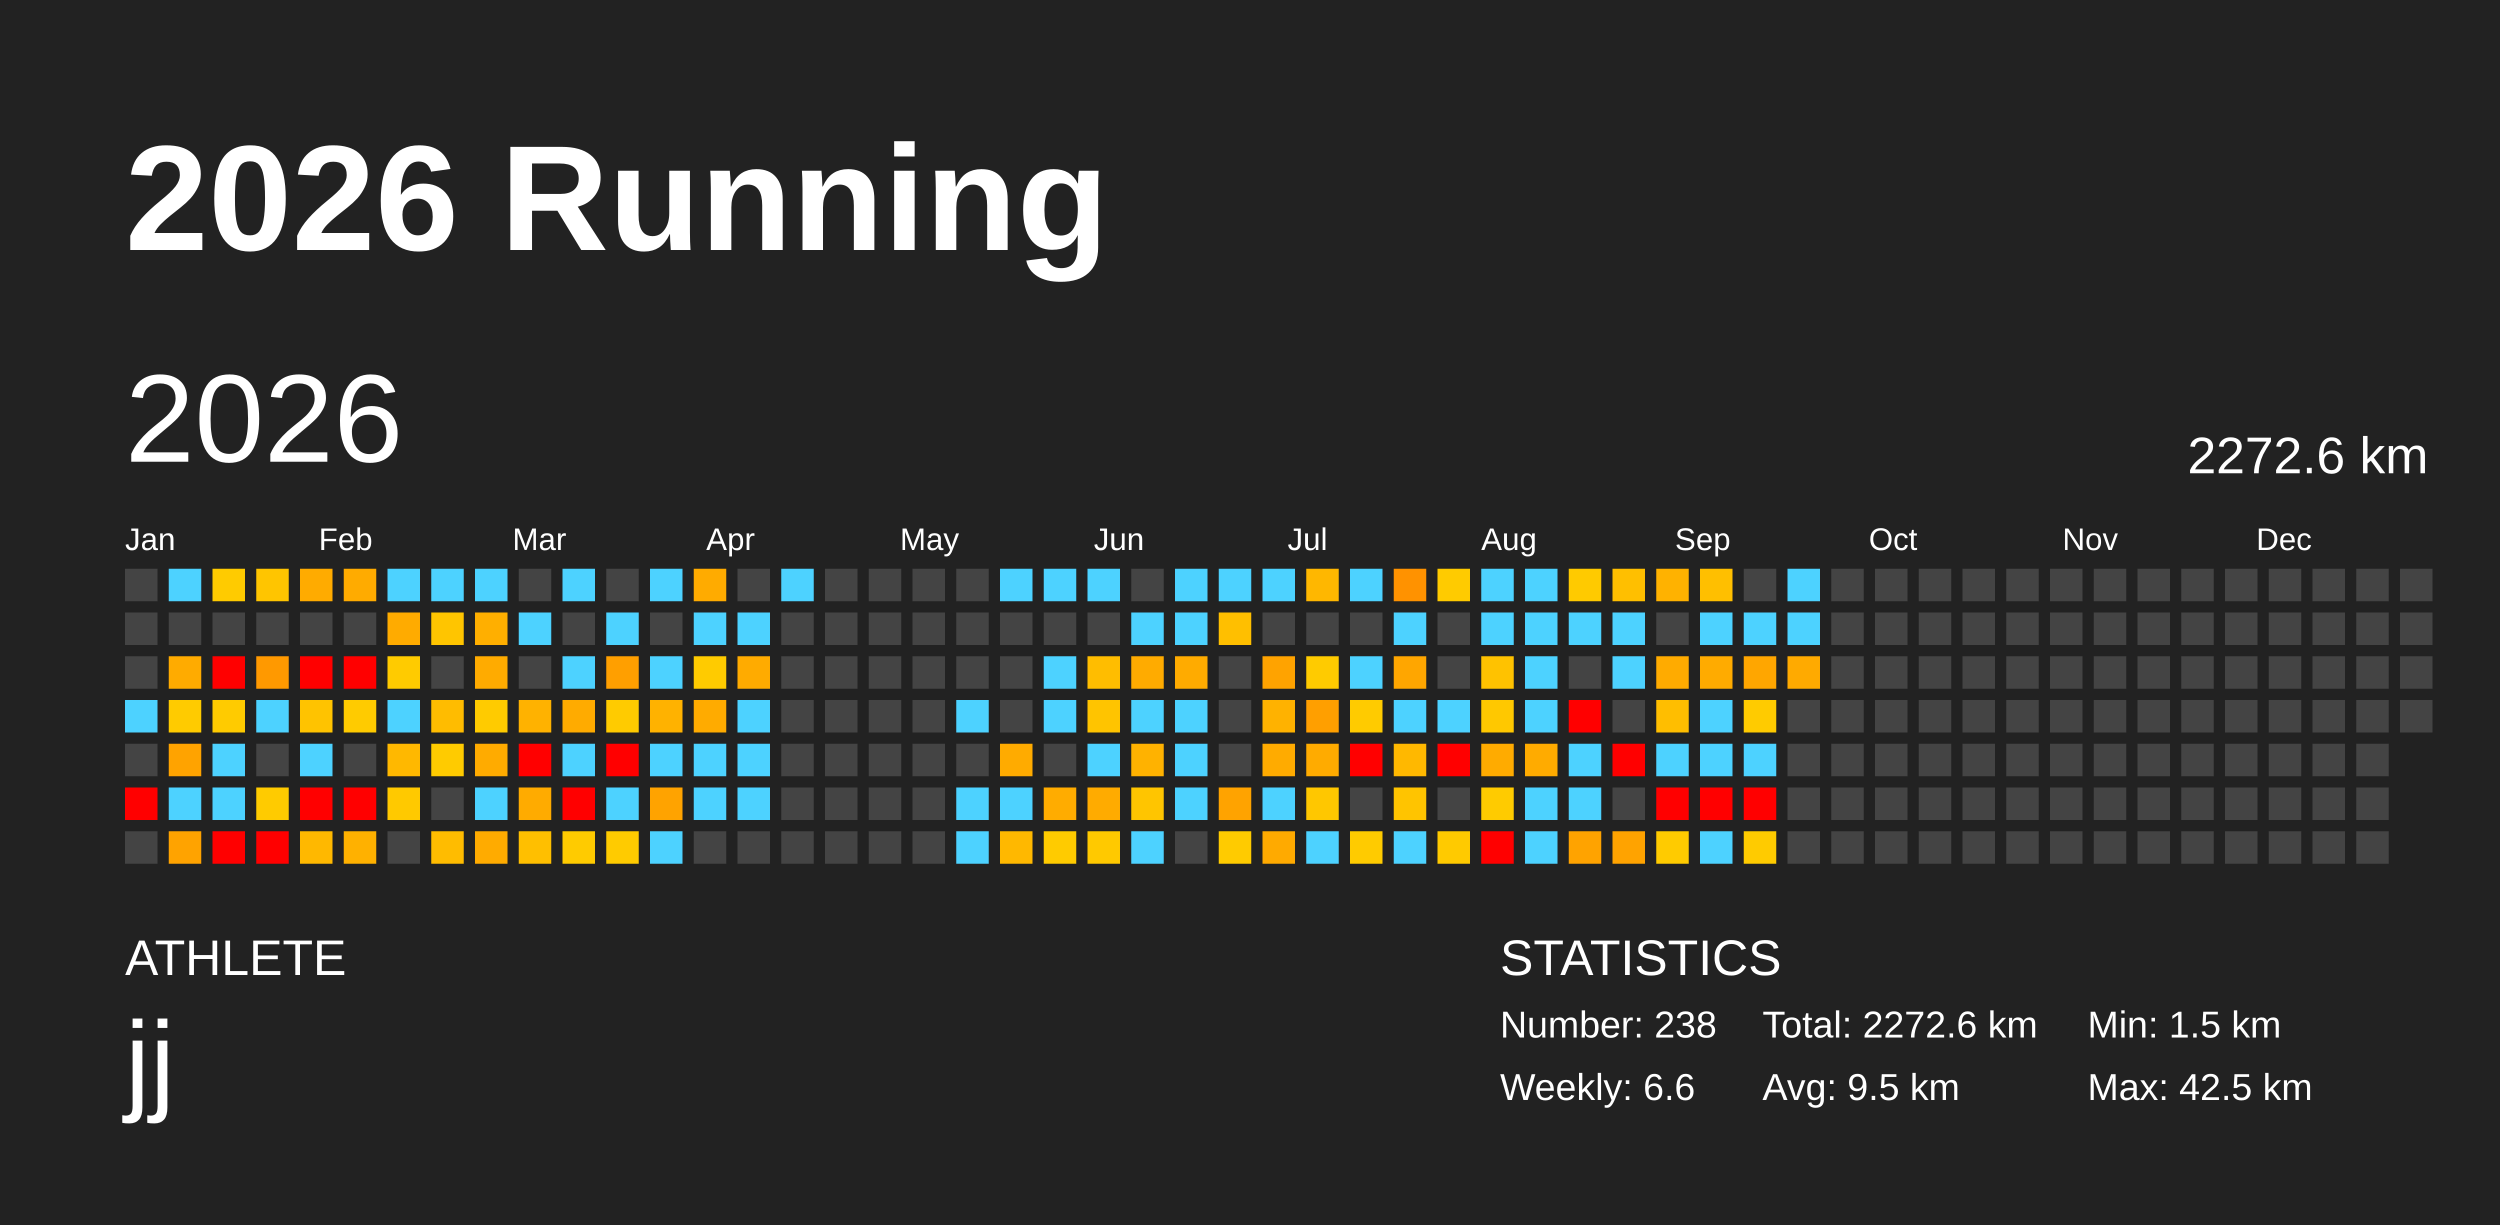
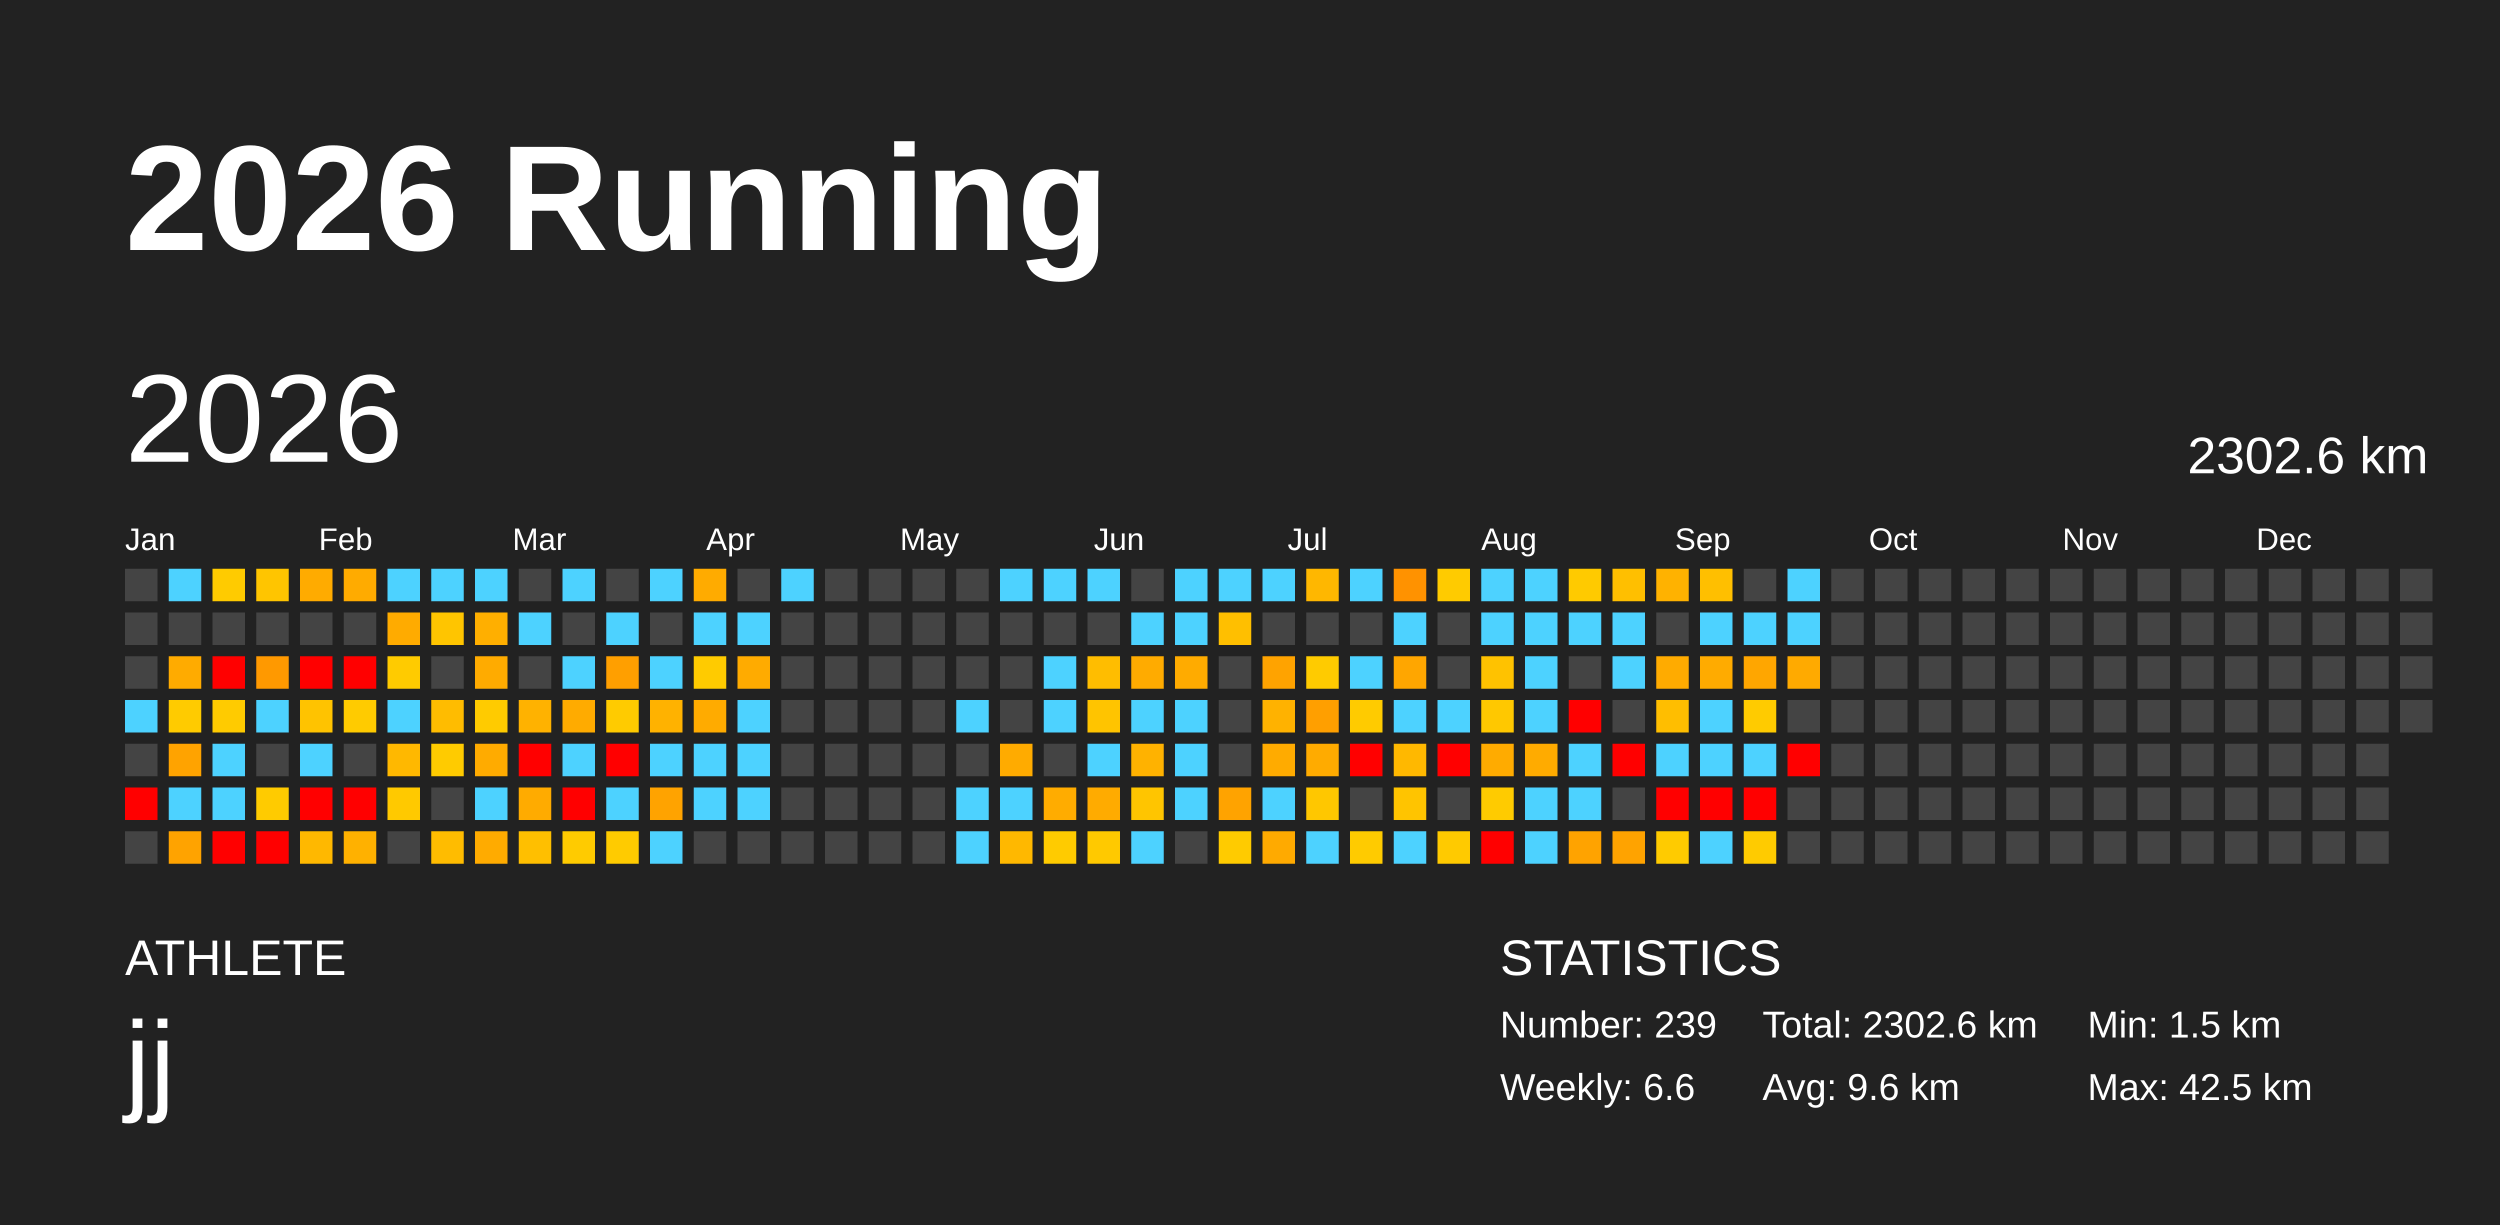
<svg xmlns="http://www.w3.org/2000/svg" baseProfile="full" height="98mm" version="1.1" viewBox="0,0,200,98" width="200mm">
  <defs />
  <rect fill="#222222" height="98" width="200" x="0" y="0" />
  <text fill="#FFFFFF" style="font-size:12px; font-family:Arial; font-weight:bold;" x="10" y="20">2026 Running</text>
  <text fill="#FFFFFF" style="font-size:4px; font-family:Arial" x="10" y="78">ATHLETE</text>
  <text fill="#FFFFFF" style="font-size:9px; font-family:Arial" x="10" y="88">jj</text>
  <text fill="#FFFFFF" style="font-size:4px; font-family:Arial" x="120" y="78">STATISTICS</text>
-   <text fill="#FFFFFF" style="font-size:3px; font-family:Arial" x="120" y="83">Number: 238</text>
+   <text fill="#FFFFFF" style="font-size:3px; font-family:Arial" x="120" y="83">Number: 239</text>
  <text fill="#FFFFFF" style="font-size:3px; font-family:Arial" x="120" y="88">Weekly: 6.6</text>
-   <text fill="#FFFFFF" style="font-size:3px; font-family:Arial" x="141" y="83">Total: 2272.6 km</text>
-   <text fill="#FFFFFF" style="font-size:3px; font-family:Arial" x="141" y="88">Avg: 9.5 km</text>
+   <text fill="#FFFFFF" style="font-size:3px; font-family:Arial" x="141" y="83">Total: 2302.6 km</text>
+   <text fill="#FFFFFF" style="font-size:3px; font-family:Arial" x="141" y="88">Avg: 9.6 km</text>
  <text fill="#FFFFFF" style="font-size:3px; font-family:Arial" x="167" y="83">Min: 1.5 km</text>
  <text fill="#FFFFFF" style="font-size:3px; font-family:Arial" x="167" y="88">Max: 42.5 km</text>
  <text dominant-baseline="hanging" fill="#FFFFFF" style="font-size:10.0px; font-family:Arial;" x="10" y="30">2026</text>
-   <text dominant-baseline="hanging" fill="#FFFFFF" style="font-size:4.125px; font-family:Arial;" x="175" y="35">2272.6 km</text>
+   <text dominant-baseline="hanging" fill="#FFFFFF" style="font-size:4.125px; font-family:Arial;" x="175" y="35">2302.6 km</text>
  <text fill="#FFFFFF" style="font-size:2.5px; font-family:Arial" x="10.0" y="44">Jan</text>
  <text fill="#FFFFFF" style="font-size:2.5px; font-family:Arial" x="25.5" y="44">Feb</text>
  <text fill="#FFFFFF" style="font-size:2.5px; font-family:Arial" x="41.0" y="44">Mar</text>
  <text fill="#FFFFFF" style="font-size:2.5px; font-family:Arial" x="56.5" y="44">Apr</text>
  <text fill="#FFFFFF" style="font-size:2.5px; font-family:Arial" x="72.0" y="44">May</text>
  <text fill="#FFFFFF" style="font-size:2.5px; font-family:Arial" x="87.5" y="44">Jun</text>
  <text fill="#FFFFFF" style="font-size:2.5px; font-family:Arial" x="103.0" y="44">Jul</text>
  <text fill="#FFFFFF" style="font-size:2.5px; font-family:Arial" x="118.5" y="44">Aug</text>
  <text fill="#FFFFFF" style="font-size:2.5px; font-family:Arial" x="134.0" y="44">Sep</text>
  <text fill="#FFFFFF" style="font-size:2.5px; font-family:Arial" x="149.5" y="44">Oct</text>
  <text fill="#FFFFFF" style="font-size:2.5px; font-family:Arial" x="165.0" y="44">Nov</text>
  <text fill="#FFFFFF" style="font-size:2.5px; font-family:Arial" x="180.5" y="44">Dec</text>
  <rect fill="#444444" height="2.6" width="2.6" x="10.0" y="45.5" />
  <rect fill="#444444" height="2.6" width="2.6" x="10.0" y="49.0" />
  <rect fill="#444444" height="2.6" width="2.6" x="10.0" y="52.5" />
  <rect fill="#4dd2ff" height="2.6" width="2.6" x="10.0" y="56.0" />
  <rect fill="#444444" height="2.6" width="2.6" x="10.0" y="59.5" />
  <rect fill="red" height="2.6" width="2.6" x="10.0" y="63.0" />
  <rect fill="#444444" height="2.6" width="2.6" x="10.0" y="66.5" />
  <rect fill="#4dd2ff" height="2.6" width="2.6" x="13.5" y="45.5" />
  <rect fill="#444444" height="2.6" width="2.6" x="13.5" y="49.0" />
  <rect fill="#ffab00" height="2.6" width="2.6" x="13.5" y="52.5" />
  <rect fill="#ffcb00" height="2.6" width="2.6" x="13.5" y="56.0" />
  <rect fill="#ffa300" height="2.6" width="2.6" x="13.5" y="59.5" />
  <rect fill="#4dd2ff" height="2.6" width="2.6" x="13.5" y="63.0" />
  <rect fill="#ffa300" height="2.6" width="2.6" x="13.5" y="66.5" />
  <rect fill="#ffcb00" height="2.6" width="2.6" x="17.0" y="45.5" />
  <rect fill="#444444" height="2.6" width="2.6" x="17.0" y="49.0" />
  <rect fill="red" height="2.6" width="2.6" x="17.0" y="52.5" />
  <rect fill="#ffcb00" height="2.6" width="2.6" x="17.0" y="56.0" />
  <rect fill="#4dd2ff" height="2.6" width="2.6" x="17.0" y="59.5" />
  <rect fill="#4dd2ff" height="2.6" width="2.6" x="17.0" y="63.0" />
  <rect fill="red" height="2.6" width="2.6" x="17.0" y="66.5" />
  <rect fill="#ffc500" height="2.6" width="2.6" x="20.5" y="45.5" />
  <rect fill="#444444" height="2.6" width="2.6" x="20.5" y="49.0" />
  <rect fill="#ff9900" height="2.6" width="2.6" x="20.5" y="52.5" />
  <rect fill="#4dd2ff" height="2.6" width="2.6" x="20.5" y="56.0" />
  <rect fill="#444444" height="2.6" width="2.6" x="20.5" y="59.5" />
  <rect fill="#ffcb00" height="2.6" width="2.6" x="20.5" y="63.0" />
  <rect fill="red" height="2.6" width="2.6" x="20.5" y="66.5" />
  <rect fill="#ffab00" height="2.6" width="2.6" x="24.0" y="45.5" />
  <rect fill="#444444" height="2.6" width="2.6" x="24.0" y="49.0" />
  <rect fill="red" height="2.6" width="2.6" x="24.0" y="52.5" />
  <rect fill="#ffc300" height="2.6" width="2.6" x="24.0" y="56.0" />
  <rect fill="#4dd2ff" height="2.6" width="2.6" x="24.0" y="59.5" />
  <rect fill="red" height="2.6" width="2.6" x="24.0" y="63.0" />
  <rect fill="#ffb800" height="2.6" width="2.6" x="24.0" y="66.5" />
  <rect fill="#ffab00" height="2.6" width="2.6" x="27.5" y="45.5" />
  <rect fill="#444444" height="2.6" width="2.6" x="27.5" y="49.0" />
  <rect fill="red" height="2.6" width="2.6" x="27.5" y="52.5" />
  <rect fill="#ffcb00" height="2.6" width="2.6" x="27.5" y="56.0" />
  <rect fill="#444444" height="2.6" width="2.6" x="27.5" y="59.5" />
  <rect fill="red" height="2.6" width="2.6" x="27.5" y="63.0" />
  <rect fill="#ffb100" height="2.6" width="2.6" x="27.5" y="66.5" />
  <rect fill="#4dd2ff" height="2.6" width="2.6" x="31.0" y="45.5" />
  <rect fill="#ffab00" height="2.6" width="2.6" x="31.0" y="49.0" />
  <rect fill="#ffcb00" height="2.6" width="2.6" x="31.0" y="52.5" />
  <rect fill="#4dd2ff" height="2.6" width="2.6" x="31.0" y="56.0" />
  <rect fill="#ffb800" height="2.6" width="2.6" x="31.0" y="59.5" />
  <rect fill="#ffc900" height="2.6" width="2.6" x="31.0" y="63.0" />
  <rect fill="#444444" height="2.6" width="2.6" x="31.0" y="66.5" />
  <rect fill="#4dd2ff" height="2.6" width="2.6" x="34.5" y="45.5" />
  <rect fill="#ffc500" height="2.6" width="2.6" x="34.5" y="49.0" />
  <rect fill="#444444" height="2.6" width="2.6" x="34.5" y="52.5" />
  <rect fill="#ffbc00" height="2.6" width="2.6" x="34.5" y="56.0" />
  <rect fill="#ffcb00" height="2.6" width="2.6" x="34.5" y="59.5" />
  <rect fill="#444444" height="2.6" width="2.6" x="34.5" y="63.0" />
  <rect fill="#ffbc00" height="2.6" width="2.6" x="34.5" y="66.5" />
  <rect fill="#4dd2ff" height="2.6" width="2.6" x="38.0" y="45.5" />
  <rect fill="#ffaf00" height="2.6" width="2.6" x="38.0" y="49.0" />
  <rect fill="#ffab00" height="2.6" width="2.6" x="38.0" y="52.5" />
  <rect fill="#ffcb00" height="2.6" width="2.6" x="38.0" y="56.0" />
  <rect fill="#ffab00" height="2.6" width="2.6" x="38.0" y="59.5" />
  <rect fill="#4dd2ff" height="2.6" width="2.6" x="38.0" y="63.0" />
  <rect fill="#ffab00" height="2.6" width="2.6" x="38.0" y="66.5" />
  <rect fill="#444444" height="2.6" width="2.6" x="41.5" y="45.5" />
  <rect fill="#4dd2ff" height="2.6" width="2.6" x="41.5" y="49.0" />
  <rect fill="#444444" height="2.6" width="2.6" x="41.5" y="52.5" />
  <rect fill="#ffb200" height="2.6" width="2.6" x="41.5" y="56.0" />
  <rect fill="red" height="2.6" width="2.6" x="41.5" y="59.5" />
  <rect fill="#ffab00" height="2.6" width="2.6" x="41.5" y="63.0" />
  <rect fill="#ffbf00" height="2.6" width="2.6" x="41.5" y="66.5" />
  <rect fill="#4dd2ff" height="2.6" width="2.6" x="45.0" y="45.5" />
  <rect fill="#444444" height="2.6" width="2.6" x="45.0" y="49.0" />
  <rect fill="#4dd2ff" height="2.6" width="2.6" x="45.0" y="52.5" />
  <rect fill="#ffab00" height="2.6" width="2.6" x="45.0" y="56.0" />
  <rect fill="#4dd2ff" height="2.6" width="2.6" x="45.0" y="59.5" />
  <rect fill="red" height="2.6" width="2.6" x="45.0" y="63.0" />
  <rect fill="#ffcb00" height="2.6" width="2.6" x="45.0" y="66.5" />
  <rect fill="#444444" height="2.6" width="2.6" x="48.5" y="45.5" />
  <rect fill="#4dd2ff" height="2.6" width="2.6" x="48.5" y="49.0" />
  <rect fill="#ff9f00" height="2.6" width="2.6" x="48.5" y="52.5" />
  <rect fill="#ffcb00" height="2.6" width="2.6" x="48.5" y="56.0" />
  <rect fill="red" height="2.6" width="2.6" x="48.5" y="59.5" />
  <rect fill="#4dd2ff" height="2.6" width="2.6" x="48.5" y="63.0" />
  <rect fill="#ffcb00" height="2.6" width="2.6" x="48.5" y="66.5" />
  <rect fill="#4dd2ff" height="2.6" width="2.6" x="52.0" y="45.5" />
  <rect fill="#444444" height="2.6" width="2.6" x="52.0" y="49.0" />
  <rect fill="#4dd2ff" height="2.6" width="2.6" x="52.0" y="52.5" />
  <rect fill="#ffb200" height="2.6" width="2.6" x="52.0" y="56.0" />
  <rect fill="#4dd2ff" height="2.6" width="2.6" x="52.0" y="59.5" />
  <rect fill="#ffa300" height="2.6" width="2.6" x="52.0" y="63.0" />
  <rect fill="#4dd2ff" height="2.6" width="2.6" x="52.0" y="66.5" />
  <rect fill="#ffab00" height="2.6" width="2.6" x="55.5" y="45.5" />
  <rect fill="#4dd2ff" height="2.6" width="2.6" x="55.5" y="49.0" />
  <rect fill="#ffcb00" height="2.6" width="2.6" x="55.5" y="52.5" />
  <rect fill="#ffab00" height="2.6" width="2.6" x="55.5" y="56.0" />
  <rect fill="#4dd2ff" height="2.6" width="2.6" x="55.5" y="59.5" />
  <rect fill="#4dd2ff" height="2.6" width="2.6" x="55.5" y="63.0" />
  <rect fill="#444444" height="2.6" width="2.6" x="55.5" y="66.5" />
  <rect fill="#444444" height="2.6" width="2.6" x="59.0" y="45.5" />
  <rect fill="#4dd2ff" height="2.6" width="2.6" x="59.0" y="49.0" />
  <rect fill="#ffab00" height="2.6" width="2.6" x="59.0" y="52.5" />
  <rect fill="#4dd2ff" height="2.6" width="2.6" x="59.0" y="56.0" />
  <rect fill="#4dd2ff" height="2.6" width="2.6" x="59.0" y="59.5" />
  <rect fill="#4dd2ff" height="2.6" width="2.6" x="59.0" y="63.0" />
  <rect fill="#444444" height="2.6" width="2.6" x="59.0" y="66.5" />
  <rect fill="#4dd2ff" height="2.6" width="2.6" x="62.5" y="45.5" />
  <rect fill="#444444" height="2.6" width="2.6" x="62.5" y="49.0" />
  <rect fill="#444444" height="2.6" width="2.6" x="62.5" y="52.5" />
  <rect fill="#444444" height="2.6" width="2.6" x="62.5" y="56.0" />
  <rect fill="#444444" height="2.6" width="2.6" x="62.5" y="59.5" />
  <rect fill="#444444" height="2.6" width="2.6" x="62.5" y="63.0" />
  <rect fill="#444444" height="2.6" width="2.6" x="62.5" y="66.5" />
  <rect fill="#444444" height="2.6" width="2.6" x="66.0" y="45.5" />
  <rect fill="#444444" height="2.6" width="2.6" x="66.0" y="49.0" />
  <rect fill="#444444" height="2.6" width="2.6" x="66.0" y="52.5" />
  <rect fill="#444444" height="2.6" width="2.6" x="66.0" y="56.0" />
  <rect fill="#444444" height="2.6" width="2.6" x="66.0" y="59.5" />
  <rect fill="#444444" height="2.6" width="2.6" x="66.0" y="63.0" />
  <rect fill="#444444" height="2.6" width="2.6" x="66.0" y="66.5" />
  <rect fill="#444444" height="2.6" width="2.6" x="69.5" y="45.5" />
  <rect fill="#444444" height="2.6" width="2.6" x="69.5" y="49.0" />
  <rect fill="#444444" height="2.6" width="2.6" x="69.5" y="52.5" />
  <rect fill="#444444" height="2.6" width="2.6" x="69.5" y="56.0" />
  <rect fill="#444444" height="2.6" width="2.6" x="69.5" y="59.5" />
  <rect fill="#444444" height="2.6" width="2.6" x="69.5" y="63.0" />
  <rect fill="#444444" height="2.6" width="2.6" x="69.5" y="66.5" />
  <rect fill="#444444" height="2.6" width="2.6" x="73.0" y="45.5" />
  <rect fill="#444444" height="2.6" width="2.6" x="73.0" y="49.0" />
  <rect fill="#444444" height="2.6" width="2.6" x="73.0" y="52.5" />
  <rect fill="#444444" height="2.6" width="2.6" x="73.0" y="56.0" />
  <rect fill="#444444" height="2.6" width="2.6" x="73.0" y="59.5" />
  <rect fill="#444444" height="2.6" width="2.6" x="73.0" y="63.0" />
  <rect fill="#444444" height="2.6" width="2.6" x="73.0" y="66.5" />
  <rect fill="#444444" height="2.6" width="2.6" x="76.5" y="45.5" />
  <rect fill="#444444" height="2.6" width="2.6" x="76.5" y="49.0" />
  <rect fill="#444444" height="2.6" width="2.6" x="76.5" y="52.5" />
  <rect fill="#4dd2ff" height="2.6" width="2.6" x="76.5" y="56.0" />
  <rect fill="#444444" height="2.6" width="2.6" x="76.5" y="59.5" />
  <rect fill="#4dd2ff" height="2.6" width="2.6" x="76.5" y="63.0" />
  <rect fill="#4dd2ff" height="2.6" width="2.6" x="76.5" y="66.5" />
  <rect fill="#4dd2ff" height="2.6" width="2.6" x="80.0" y="45.5" />
  <rect fill="#444444" height="2.6" width="2.6" x="80.0" y="49.0" />
  <rect fill="#444444" height="2.6" width="2.6" x="80.0" y="52.5" />
  <rect fill="#444444" height="2.6" width="2.6" x="80.0" y="56.0" />
  <rect fill="#ffab00" height="2.6" width="2.6" x="80.0" y="59.5" />
  <rect fill="#4dd2ff" height="2.6" width="2.6" x="80.0" y="63.0" />
  <rect fill="#ffb800" height="2.6" width="2.6" x="80.0" y="66.5" />
  <rect fill="#4dd2ff" height="2.6" width="2.6" x="83.5" y="45.5" />
  <rect fill="#444444" height="2.6" width="2.6" x="83.5" y="49.0" />
  <rect fill="#4dd2ff" height="2.6" width="2.6" x="83.5" y="52.5" />
  <rect fill="#4dd2ff" height="2.6" width="2.6" x="83.5" y="56.0" />
  <rect fill="#444444" height="2.6" width="2.6" x="83.5" y="59.5" />
  <rect fill="#ffac00" height="2.6" width="2.6" x="83.5" y="63.0" />
  <rect fill="#ffcb00" height="2.6" width="2.6" x="83.5" y="66.5" />
  <rect fill="#4dd2ff" height="2.6" width="2.6" x="87.0" y="45.5" />
  <rect fill="#444444" height="2.6" width="2.6" x="87.0" y="49.0" />
  <rect fill="#ffbd00" height="2.6" width="2.6" x="87.0" y="52.5" />
  <rect fill="#ffc400" height="2.6" width="2.6" x="87.0" y="56.0" />
  <rect fill="#4dd2ff" height="2.6" width="2.6" x="87.0" y="59.5" />
  <rect fill="#ffab00" height="2.6" width="2.6" x="87.0" y="63.0" />
  <rect fill="#ffc900" height="2.6" width="2.6" x="87.0" y="66.5" />
  <rect fill="#444444" height="2.6" width="2.6" x="90.5" y="45.5" />
  <rect fill="#4dd2ff" height="2.6" width="2.6" x="90.5" y="49.0" />
  <rect fill="#ffab00" height="2.6" width="2.6" x="90.5" y="52.5" />
  <rect fill="#4dd2ff" height="2.6" width="2.6" x="90.5" y="56.0" />
  <rect fill="#ffb200" height="2.6" width="2.6" x="90.5" y="59.5" />
  <rect fill="#ffc500" height="2.6" width="2.6" x="90.5" y="63.0" />
  <rect fill="#4dd2ff" height="2.6" width="2.6" x="90.5" y="66.5" />
  <rect fill="#4dd2ff" height="2.6" width="2.6" x="94.0" y="45.5" />
  <rect fill="#4dd2ff" height="2.6" width="2.6" x="94.0" y="49.0" />
  <rect fill="#ffab00" height="2.6" width="2.6" x="94.0" y="52.5" />
  <rect fill="#4dd2ff" height="2.6" width="2.6" x="94.0" y="56.0" />
  <rect fill="#4dd2ff" height="2.6" width="2.6" x="94.0" y="59.5" />
  <rect fill="#4dd2ff" height="2.6" width="2.6" x="94.0" y="63.0" />
  <rect fill="#444444" height="2.6" width="2.6" x="94.0" y="66.5" />
  <rect fill="#4dd2ff" height="2.6" width="2.6" x="97.5" y="45.5" />
  <rect fill="#ffbf00" height="2.6" width="2.6" x="97.5" y="49.0" />
  <rect fill="#444444" height="2.6" width="2.6" x="97.5" y="52.5" />
  <rect fill="#444444" height="2.6" width="2.6" x="97.5" y="56.0" />
  <rect fill="#444444" height="2.6" width="2.6" x="97.5" y="59.5" />
  <rect fill="#ffa300" height="2.6" width="2.6" x="97.5" y="63.0" />
  <rect fill="#ffcb00" height="2.6" width="2.6" x="97.5" y="66.5" />
  <rect fill="#4dd2ff" height="2.6" width="2.6" x="101.0" y="45.5" />
  <rect fill="#444444" height="2.6" width="2.6" x="101.0" y="49.0" />
  <rect fill="#ffa300" height="2.6" width="2.6" x="101.0" y="52.5" />
  <rect fill="#ffb200" height="2.6" width="2.6" x="101.0" y="56.0" />
  <rect fill="#ffab00" height="2.6" width="2.6" x="101.0" y="59.5" />
  <rect fill="#4dd2ff" height="2.6" width="2.6" x="101.0" y="63.0" />
  <rect fill="#ffaa00" height="2.6" width="2.6" x="101.0" y="66.5" />
  <rect fill="#ffb700" height="2.6" width="2.6" x="104.5" y="45.5" />
  <rect fill="#444444" height="2.6" width="2.6" x="104.5" y="49.0" />
  <rect fill="#ffcb00" height="2.6" width="2.6" x="104.5" y="52.5" />
  <rect fill="#ff9f00" height="2.6" width="2.6" x="104.5" y="56.0" />
  <rect fill="#ffab00" height="2.6" width="2.6" x="104.5" y="59.5" />
  <rect fill="#ffc700" height="2.6" width="2.6" x="104.5" y="63.0" />
  <rect fill="#4dd2ff" height="2.6" width="2.6" x="104.5" y="66.5" />
  <rect fill="#4dd2ff" height="2.6" width="2.6" x="108.0" y="45.5" />
  <rect fill="#444444" height="2.6" width="2.6" x="108.0" y="49.0" />
  <rect fill="#4dd2ff" height="2.6" width="2.6" x="108.0" y="52.5" />
  <rect fill="#ffcb00" height="2.6" width="2.6" x="108.0" y="56.0" />
  <rect fill="red" height="2.6" width="2.6" x="108.0" y="59.5" />
  <rect fill="#444444" height="2.6" width="2.6" x="108.0" y="63.0" />
  <rect fill="#ffcb00" height="2.6" width="2.6" x="108.0" y="66.5" />
  <rect fill="#ff9200" height="2.6" width="2.6" x="111.5" y="45.5" />
  <rect fill="#4dd2ff" height="2.6" width="2.6" x="111.5" y="49.0" />
  <rect fill="#ffa600" height="2.6" width="2.6" x="111.5" y="52.5" />
  <rect fill="#4dd2ff" height="2.6" width="2.6" x="111.5" y="56.0" />
  <rect fill="#ffb800" height="2.6" width="2.6" x="111.5" y="59.5" />
  <rect fill="#ffc400" height="2.6" width="2.6" x="111.5" y="63.0" />
  <rect fill="#4dd2ff" height="2.6" width="2.6" x="111.5" y="66.5" />
  <rect fill="#ffcb00" height="2.6" width="2.6" x="115.0" y="45.5" />
  <rect fill="#444444" height="2.6" width="2.6" x="115.0" y="49.0" />
  <rect fill="#444444" height="2.6" width="2.6" x="115.0" y="52.5" />
  <rect fill="#4dd2ff" height="2.6" width="2.6" x="115.0" y="56.0" />
  <rect fill="red" height="2.6" width="2.6" x="115.0" y="59.5" />
  <rect fill="#444444" height="2.6" width="2.6" x="115.0" y="63.0" />
  <rect fill="#ffca00" height="2.6" width="2.6" x="115.0" y="66.5" />
  <rect fill="#4dd2ff" height="2.6" width="2.6" x="118.5" y="45.5" />
  <rect fill="#4dd2ff" height="2.6" width="2.6" x="118.5" y="49.0" />
  <rect fill="#ffc200" height="2.6" width="2.6" x="118.5" y="52.5" />
  <rect fill="#ffc800" height="2.6" width="2.6" x="118.5" y="56.0" />
  <rect fill="#ffab00" height="2.6" width="2.6" x="118.5" y="59.5" />
  <rect fill="#ffcb00" height="2.6" width="2.6" x="118.5" y="63.0" />
  <rect fill="red" height="2.6" width="2.6" x="118.5" y="66.5" />
  <rect fill="#4dd2ff" height="2.6" width="2.6" x="122.0" y="45.5" />
  <rect fill="#4dd2ff" height="2.6" width="2.6" x="122.0" y="49.0" />
  <rect fill="#4dd2ff" height="2.6" width="2.6" x="122.0" y="52.5" />
  <rect fill="#4dd2ff" height="2.6" width="2.6" x="122.0" y="56.0" />
  <rect fill="#ffab00" height="2.6" width="2.6" x="122.0" y="59.5" />
  <rect fill="#4dd2ff" height="2.6" width="2.6" x="122.0" y="63.0" />
  <rect fill="#4dd2ff" height="2.6" width="2.6" x="122.0" y="66.5" />
  <rect fill="#ffca00" height="2.6" width="2.6" x="125.5" y="45.5" />
  <rect fill="#4dd2ff" height="2.6" width="2.6" x="125.5" y="49.0" />
  <rect fill="#444444" height="2.6" width="2.6" x="125.5" y="52.5" />
  <rect fill="red" height="2.6" width="2.6" x="125.5" y="56.0" />
  <rect fill="#4dd2ff" height="2.6" width="2.6" x="125.5" y="59.5" />
  <rect fill="#4dd2ff" height="2.6" width="2.6" x="125.5" y="63.0" />
  <rect fill="#ffa300" height="2.6" width="2.6" x="125.5" y="66.5" />
  <rect fill="#ffbf00" height="2.6" width="2.6" x="129.0" y="45.5" />
  <rect fill="#4dd2ff" height="2.6" width="2.6" x="129.0" y="49.0" />
  <rect fill="#4dd2ff" height="2.6" width="2.6" x="129.0" y="52.5" />
  <rect fill="#444444" height="2.6" width="2.6" x="129.0" y="56.0" />
  <rect fill="red" height="2.6" width="2.6" x="129.0" y="59.5" />
  <rect fill="#444444" height="2.6" width="2.6" x="129.0" y="63.0" />
  <rect fill="#ffa300" height="2.6" width="2.6" x="129.0" y="66.5" />
  <rect fill="#ffb200" height="2.6" width="2.6" x="132.5" y="45.5" />
  <rect fill="#444444" height="2.6" width="2.6" x="132.5" y="49.0" />
  <rect fill="#ffab00" height="2.6" width="2.6" x="132.5" y="52.5" />
  <rect fill="#ffbe00" height="2.6" width="2.6" x="132.5" y="56.0" />
  <rect fill="#4dd2ff" height="2.6" width="2.6" x="132.5" y="59.5" />
  <rect fill="red" height="2.6" width="2.6" x="132.5" y="63.0" />
  <rect fill="#ffcb00" height="2.6" width="2.6" x="132.5" y="66.5" />
  <rect fill="#ffbf00" height="2.6" width="2.6" x="136.0" y="45.5" />
  <rect fill="#4dd2ff" height="2.6" width="2.6" x="136.0" y="49.0" />
  <rect fill="#ffab00" height="2.6" width="2.6" x="136.0" y="52.5" />
  <rect fill="#4dd2ff" height="2.6" width="2.6" x="136.0" y="56.0" />
  <rect fill="#4dd2ff" height="2.6" width="2.6" x="136.0" y="59.5" />
  <rect fill="red" height="2.6" width="2.6" x="136.0" y="63.0" />
  <rect fill="#4dd2ff" height="2.6" width="2.6" x="136.0" y="66.5" />
  <rect fill="#444444" height="2.6" width="2.6" x="139.5" y="45.5" />
  <rect fill="#4dd2ff" height="2.6" width="2.6" x="139.5" y="49.0" />
  <rect fill="#ffa600" height="2.6" width="2.6" x="139.5" y="52.5" />
  <rect fill="#ffcb00" height="2.6" width="2.6" x="139.5" y="56.0" />
  <rect fill="#4dd2ff" height="2.6" width="2.6" x="139.5" y="59.5" />
  <rect fill="red" height="2.6" width="2.6" x="139.5" y="63.0" />
  <rect fill="#ffcb00" height="2.6" width="2.6" x="139.5" y="66.5" />
  <rect fill="#4dd2ff" height="2.6" width="2.6" x="143.0" y="45.5" />
  <rect fill="#4dd2ff" height="2.6" width="2.6" x="143.0" y="49.0" />
  <rect fill="#ffaa00" height="2.6" width="2.6" x="143.0" y="52.5" />
  <rect fill="#444444" height="2.6" width="2.6" x="143.0" y="56.0" />
-   <rect fill="#444444" height="2.6" width="2.6" x="143.0" y="59.5" />
+   <rect fill="red" height="2.6" width="2.6" x="143.0" y="59.5" />
  <rect fill="#444444" height="2.6" width="2.6" x="143.0" y="63.0" />
  <rect fill="#444444" height="2.6" width="2.6" x="143.0" y="66.5" />
  <rect fill="#444444" height="2.6" width="2.6" x="146.5" y="45.5" />
  <rect fill="#444444" height="2.6" width="2.6" x="146.5" y="49.0" />
  <rect fill="#444444" height="2.6" width="2.6" x="146.5" y="52.5" />
  <rect fill="#444444" height="2.6" width="2.6" x="146.5" y="56.0" />
  <rect fill="#444444" height="2.6" width="2.6" x="146.5" y="59.5" />
  <rect fill="#444444" height="2.6" width="2.6" x="146.5" y="63.0" />
  <rect fill="#444444" height="2.6" width="2.6" x="146.5" y="66.5" />
  <rect fill="#444444" height="2.6" width="2.6" x="150.0" y="45.5" />
  <rect fill="#444444" height="2.6" width="2.6" x="150.0" y="49.0" />
  <rect fill="#444444" height="2.6" width="2.6" x="150.0" y="52.5" />
  <rect fill="#444444" height="2.6" width="2.6" x="150.0" y="56.0" />
  <rect fill="#444444" height="2.6" width="2.6" x="150.0" y="59.5" />
  <rect fill="#444444" height="2.6" width="2.6" x="150.0" y="63.0" />
  <rect fill="#444444" height="2.6" width="2.6" x="150.0" y="66.5" />
  <rect fill="#444444" height="2.6" width="2.6" x="153.5" y="45.5" />
  <rect fill="#444444" height="2.6" width="2.6" x="153.5" y="49.0" />
  <rect fill="#444444" height="2.6" width="2.6" x="153.5" y="52.5" />
  <rect fill="#444444" height="2.6" width="2.6" x="153.5" y="56.0" />
  <rect fill="#444444" height="2.6" width="2.6" x="153.5" y="59.5" />
  <rect fill="#444444" height="2.6" width="2.6" x="153.5" y="63.0" />
  <rect fill="#444444" height="2.6" width="2.6" x="153.5" y="66.5" />
  <rect fill="#444444" height="2.6" width="2.6" x="157.0" y="45.5" />
  <rect fill="#444444" height="2.6" width="2.6" x="157.0" y="49.0" />
  <rect fill="#444444" height="2.6" width="2.6" x="157.0" y="52.5" />
  <rect fill="#444444" height="2.6" width="2.6" x="157.0" y="56.0" />
  <rect fill="#444444" height="2.6" width="2.6" x="157.0" y="59.5" />
  <rect fill="#444444" height="2.6" width="2.6" x="157.0" y="63.0" />
  <rect fill="#444444" height="2.6" width="2.6" x="157.0" y="66.5" />
  <rect fill="#444444" height="2.6" width="2.6" x="160.5" y="45.5" />
  <rect fill="#444444" height="2.6" width="2.6" x="160.5" y="49.0" />
  <rect fill="#444444" height="2.6" width="2.6" x="160.5" y="52.5" />
  <rect fill="#444444" height="2.6" width="2.6" x="160.5" y="56.0" />
  <rect fill="#444444" height="2.6" width="2.6" x="160.5" y="59.5" />
  <rect fill="#444444" height="2.6" width="2.6" x="160.5" y="63.0" />
  <rect fill="#444444" height="2.6" width="2.6" x="160.5" y="66.5" />
  <rect fill="#444444" height="2.6" width="2.6" x="164.0" y="45.5" />
  <rect fill="#444444" height="2.6" width="2.6" x="164.0" y="49.0" />
  <rect fill="#444444" height="2.6" width="2.6" x="164.0" y="52.5" />
  <rect fill="#444444" height="2.6" width="2.6" x="164.0" y="56.0" />
  <rect fill="#444444" height="2.6" width="2.6" x="164.0" y="59.5" />
  <rect fill="#444444" height="2.6" width="2.6" x="164.0" y="63.0" />
  <rect fill="#444444" height="2.6" width="2.6" x="164.0" y="66.5" />
  <rect fill="#444444" height="2.6" width="2.6" x="167.5" y="45.5" />
  <rect fill="#444444" height="2.6" width="2.6" x="167.5" y="49.0" />
  <rect fill="#444444" height="2.6" width="2.6" x="167.5" y="52.5" />
  <rect fill="#444444" height="2.6" width="2.6" x="167.5" y="56.0" />
  <rect fill="#444444" height="2.6" width="2.6" x="167.5" y="59.5" />
  <rect fill="#444444" height="2.6" width="2.6" x="167.5" y="63.0" />
  <rect fill="#444444" height="2.6" width="2.6" x="167.5" y="66.5" />
  <rect fill="#444444" height="2.6" width="2.6" x="171.0" y="45.5" />
  <rect fill="#444444" height="2.6" width="2.6" x="171.0" y="49.0" />
  <rect fill="#444444" height="2.6" width="2.6" x="171.0" y="52.5" />
  <rect fill="#444444" height="2.6" width="2.6" x="171.0" y="56.0" />
  <rect fill="#444444" height="2.6" width="2.6" x="171.0" y="59.5" />
  <rect fill="#444444" height="2.6" width="2.6" x="171.0" y="63.0" />
  <rect fill="#444444" height="2.6" width="2.6" x="171.0" y="66.5" />
  <rect fill="#444444" height="2.6" width="2.6" x="174.5" y="45.5" />
  <rect fill="#444444" height="2.6" width="2.6" x="174.5" y="49.0" />
  <rect fill="#444444" height="2.6" width="2.6" x="174.5" y="52.5" />
  <rect fill="#444444" height="2.6" width="2.6" x="174.5" y="56.0" />
  <rect fill="#444444" height="2.6" width="2.6" x="174.5" y="59.5" />
  <rect fill="#444444" height="2.6" width="2.6" x="174.5" y="63.0" />
  <rect fill="#444444" height="2.6" width="2.6" x="174.5" y="66.5" />
  <rect fill="#444444" height="2.6" width="2.6" x="178.0" y="45.5" />
  <rect fill="#444444" height="2.6" width="2.6" x="178.0" y="49.0" />
  <rect fill="#444444" height="2.6" width="2.6" x="178.0" y="52.5" />
  <rect fill="#444444" height="2.6" width="2.6" x="178.0" y="56.0" />
  <rect fill="#444444" height="2.6" width="2.6" x="178.0" y="59.5" />
  <rect fill="#444444" height="2.6" width="2.6" x="178.0" y="63.0" />
  <rect fill="#444444" height="2.6" width="2.6" x="178.0" y="66.5" />
  <rect fill="#444444" height="2.6" width="2.6" x="181.5" y="45.5" />
  <rect fill="#444444" height="2.6" width="2.6" x="181.5" y="49.0" />
  <rect fill="#444444" height="2.6" width="2.6" x="181.5" y="52.5" />
  <rect fill="#444444" height="2.6" width="2.6" x="181.5" y="56.0" />
  <rect fill="#444444" height="2.6" width="2.6" x="181.5" y="59.5" />
  <rect fill="#444444" height="2.6" width="2.6" x="181.5" y="63.0" />
  <rect fill="#444444" height="2.6" width="2.6" x="181.5" y="66.5" />
  <rect fill="#444444" height="2.6" width="2.6" x="185.0" y="45.5" />
  <rect fill="#444444" height="2.6" width="2.6" x="185.0" y="49.0" />
  <rect fill="#444444" height="2.6" width="2.6" x="185.0" y="52.5" />
  <rect fill="#444444" height="2.6" width="2.6" x="185.0" y="56.0" />
  <rect fill="#444444" height="2.6" width="2.6" x="185.0" y="59.5" />
  <rect fill="#444444" height="2.6" width="2.6" x="185.0" y="63.0" />
  <rect fill="#444444" height="2.6" width="2.6" x="185.0" y="66.5" />
  <rect fill="#444444" height="2.6" width="2.6" x="188.5" y="45.5" />
  <rect fill="#444444" height="2.6" width="2.6" x="188.5" y="49.0" />
  <rect fill="#444444" height="2.6" width="2.6" x="188.5" y="52.5" />
  <rect fill="#444444" height="2.6" width="2.6" x="188.5" y="56.0" />
  <rect fill="#444444" height="2.6" width="2.6" x="188.5" y="59.5" />
  <rect fill="#444444" height="2.6" width="2.6" x="188.5" y="63.0" />
  <rect fill="#444444" height="2.6" width="2.6" x="188.5" y="66.5" />
  <rect fill="#444444" height="2.6" width="2.6" x="192.0" y="45.5" />
  <rect fill="#444444" height="2.6" width="2.6" x="192.0" y="49.0" />
  <rect fill="#444444" height="2.6" width="2.6" x="192.0" y="52.5" />
  <rect fill="#444444" height="2.6" width="2.6" x="192.0" y="56.0" />
</svg>
